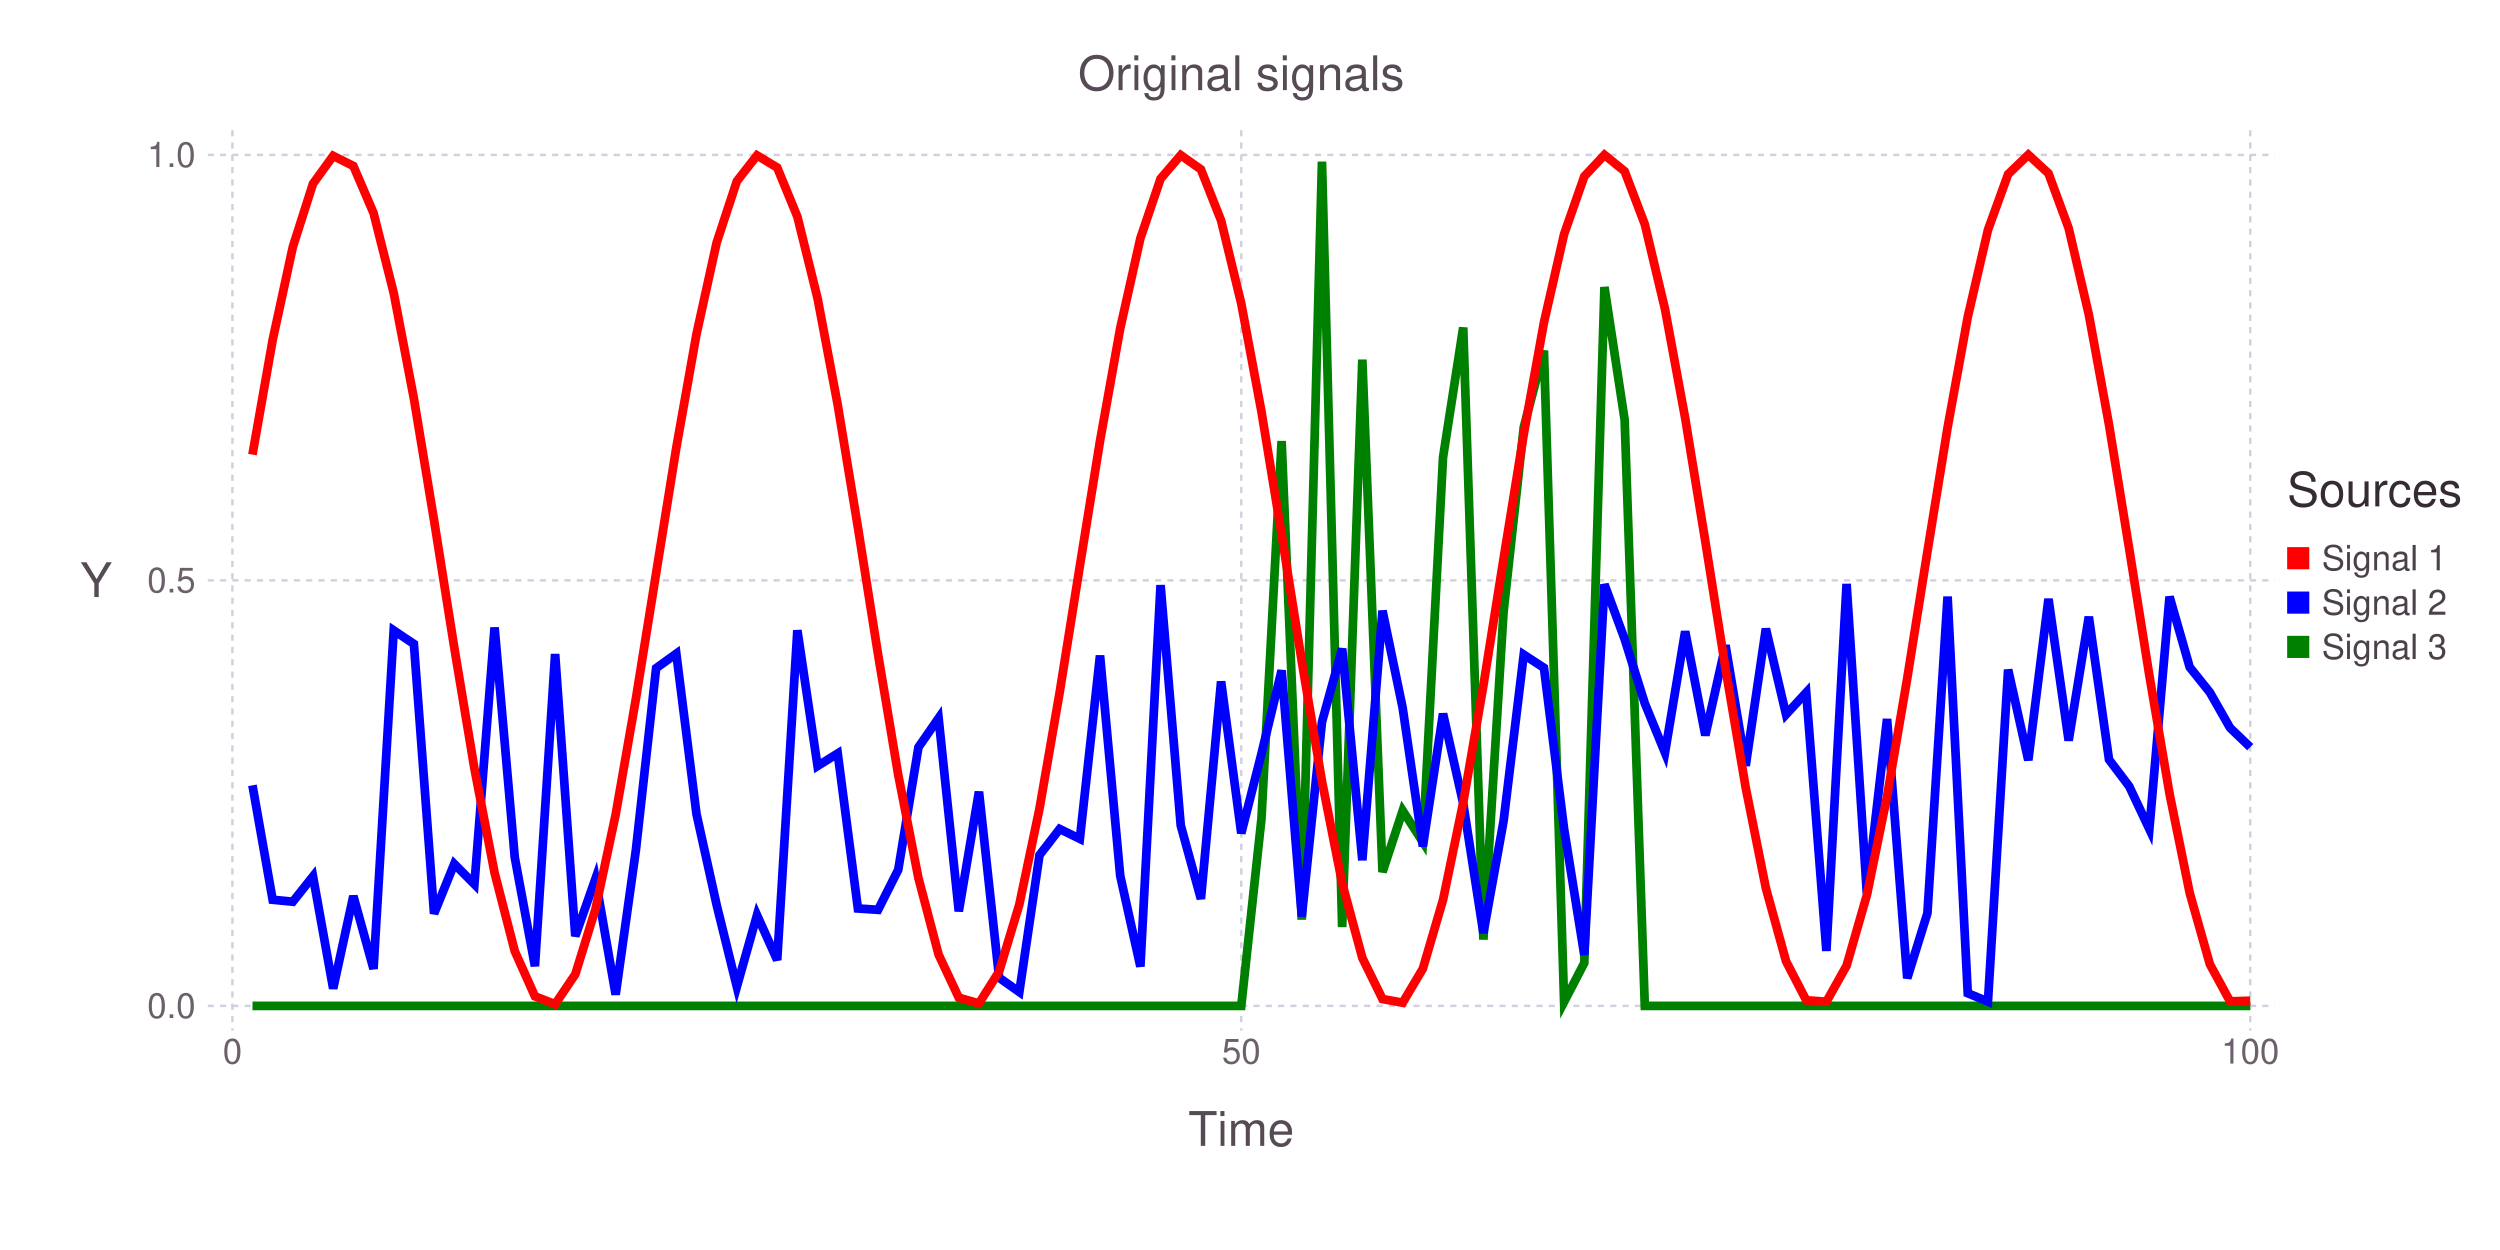
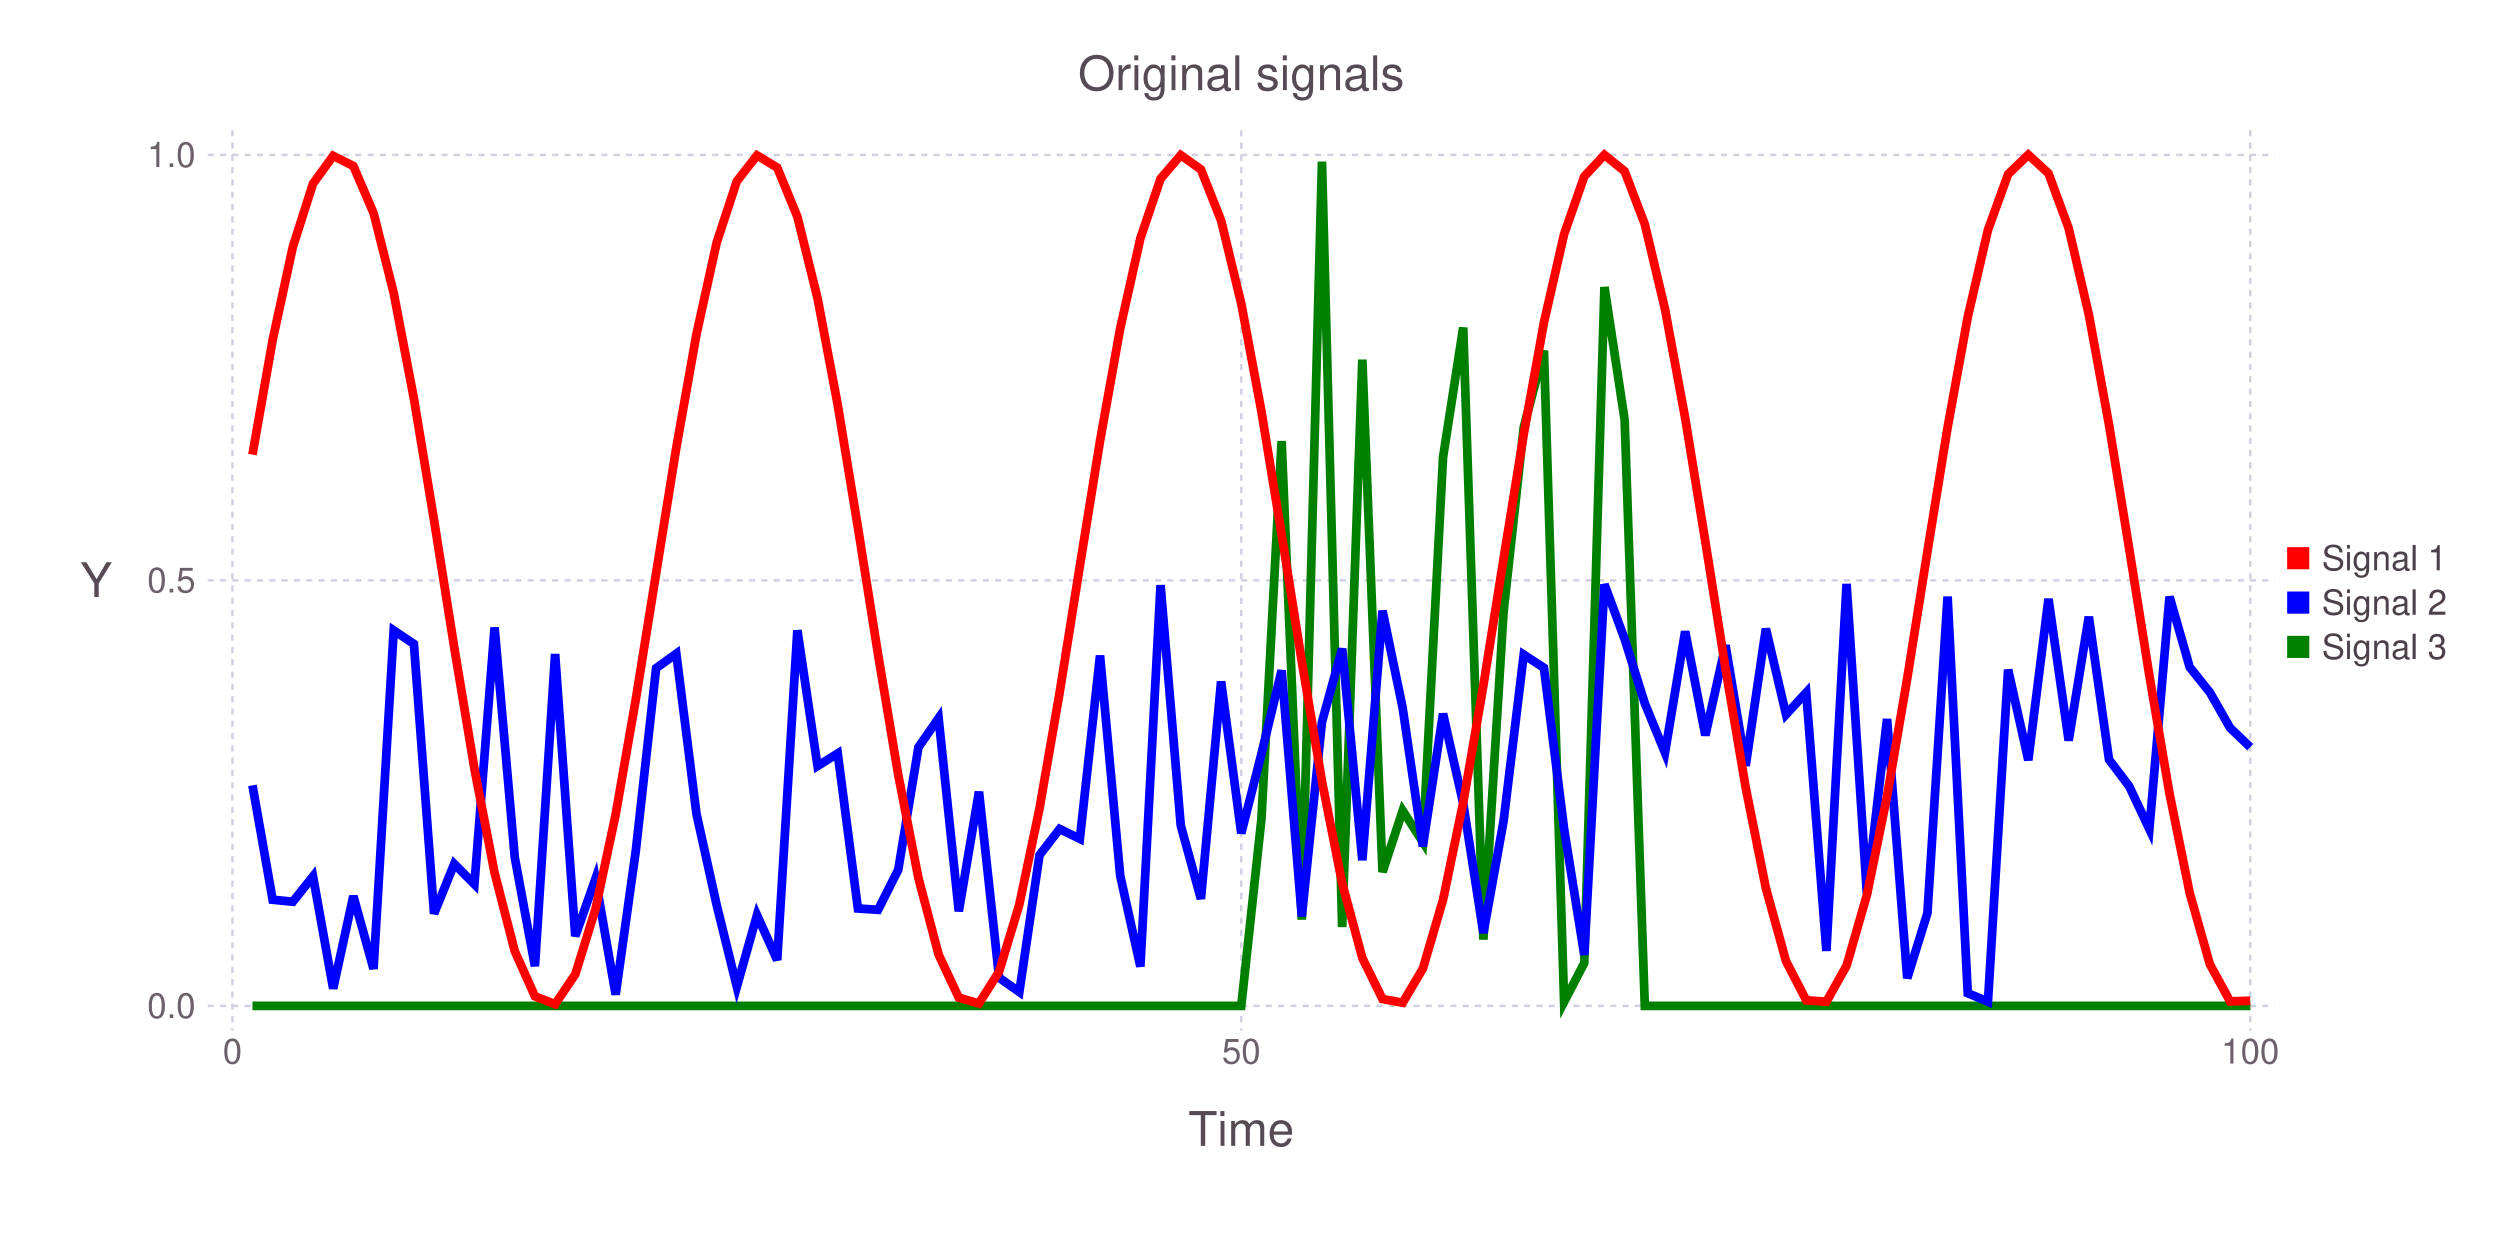
<svg xmlns="http://www.w3.org/2000/svg" version="1.2" width="203.2mm" height="101.6mm" viewBox="0 0 203.2 101.6" stroke="none" fill="#000000" stroke-width="0.3" font-size="3.88">
  <g class="plotroot xscalable yscalable" id="img-18da4b42-1">
    <g font-size="3.88" font-family="'PT Sans','Helvetica Neue','Helvetica',sans-serif" fill="#564A55" stroke="#000000" stroke-opacity="0.000" id="img-18da4b42-2">
      <g transform="translate(100.89,90.81)">
        <g class="primitive">
          <text text-anchor="middle" dy="0.6em">Time</text>
        </g>
      </g>
    </g>
    <g class="guide xlabels" font-size="2.82" font-family="'PT Sans Caption','Helvetica Neue','Helvetica',sans-serif" fill="#6C606B" id="img-18da4b42-3">
      <g transform="translate(18.89,84.76)">
        <g class="primitive">
          <text text-anchor="middle" dy="0.6em">0</text>
        </g>
      </g>
      <g transform="translate(100.89,84.76)">
        <g class="primitive">
          <text text-anchor="middle" dy="0.6em">50</text>
        </g>
      </g>
      <g transform="translate(182.9,84.76)">
        <g class="primitive">
          <text text-anchor="middle" dy="0.6em">100</text>
        </g>
      </g>
    </g>
    <g class="guide colorkey" id="img-18da4b42-4">
      <g fill="#4C404B" font-size="2.82" font-family="'PT Sans','Helvetica Neue','Helvetica',sans-serif" id="img-18da4b42-5">
        <g transform="translate(188.71,45.37)">
          <g class="primitive">
            <text dy="0.35em">Signal 1</text>
          </g>
        </g>
        <g transform="translate(188.71,48.98)">
          <g class="primitive">
            <text dy="0.35em">Signal 2</text>
          </g>
        </g>
        <g transform="translate(188.71,52.58)">
          <g class="primitive">
            <text dy="0.35em">Signal 3</text>
          </g>
        </g>
      </g>
      <g stroke="#000000" stroke-opacity="0.000" id="img-18da4b42-6">
        <g transform="translate(186.8,45.37)" fill="#FF0000">
          <path d="M-0.9,-0.9 L 0.9 -0.9 0.9 0.9 -0.9 0.9 z" class="primitive" />
        </g>
        <g transform="translate(186.8,48.98)" fill="#0000FF">
          <path d="M-0.9,-0.9 L 0.9 -0.9 0.9 0.9 -0.9 0.9 z" class="primitive" />
        </g>
        <g transform="translate(186.8,52.58)" fill="#008000">
          <path d="M-0.9,-0.9 L 0.9 -0.9 0.9 0.9 -0.9 0.9 z" class="primitive" />
        </g>
      </g>
      <g fill="#362A35" font-size="3.88" font-family="'PT Sans','Helvetica Neue','Helvetica',sans-serif" stroke="#000000" stroke-opacity="0.000" id="img-18da4b42-7">
-         <g transform="translate(185.9,41.16)">
+         <g transform="translate(185.9,39.76)">
          <g class="primitive">
-             <text>Sources</text>
+             <text />
          </g>
        </g>
      </g>
    </g>
    <g clip-path="url(#img-18da4b42-8)">
      <g id="img-18da4b42-9">
        <g pointer-events="visible" opacity="1" fill="#000000" fill-opacity="0.000" stroke="#000000" stroke-opacity="0.000" class="guide background" id="img-18da4b42-10">
          <g transform="translate(100.89,47.17)">
            <path d="M-84.01,-36.59 L 84.01 -36.59 84.01 36.59 -84.01 36.59 z" class="primitive" />
          </g>
        </g>
        <g class="guide ygridlines xfixed" stroke-dasharray="0.5,0.5" stroke-width="0.2" stroke="#D0D0E0" id="img-18da4b42-11">
          <g transform="translate(100.89,81.76)">
            <path fill="none" d="M-84.01,0 L 84.01 0" class="primitive" />
          </g>
          <g transform="translate(100.89,47.17)">
            <path fill="none" d="M-84.01,0 L 84.01 0" class="primitive" />
          </g>
          <g transform="translate(100.89,12.59)">
            <path fill="none" d="M-84.01,0 L 84.01 0" class="primitive" />
          </g>
        </g>
        <g class="guide xgridlines yfixed" stroke-dasharray="0.5,0.5" stroke-width="0.2" stroke="#D0D0E0" id="img-18da4b42-12">
          <g transform="translate(18.89,47.17)">
            <path fill="none" d="M0,-36.59 L 0 36.59" class="primitive" />
          </g>
          <g transform="translate(100.89,47.17)">
            <path fill="none" d="M0,-36.59 L 0 36.59" class="primitive" />
          </g>
          <g transform="translate(182.9,47.17)">
            <path fill="none" d="M0,-36.59 L 0 36.59" class="primitive" />
          </g>
        </g>
        <g class="plotpanel" id="img-18da4b42-13">
          <g stroke-width="0.71" fill="#000000" fill-opacity="0.000" class="geometry" id="img-18da4b42-14">
            <g stroke-dasharray="none" stroke="#008000" id="img-18da4b42-15">
              <g transform="translate(101.71,75.93)">
                <path fill="none" d="M-81.19,5.83 L -79.55 5.83 -77.91 5.83 -76.27 5.83 -74.63 5.83 -72.99 5.83 -71.35 5.83 -69.71 5.83 -68.07 5.83 -66.43 5.83 -64.79 5.83 -63.15 5.83 -61.51 5.83 -59.87 5.83 -58.23 5.83 -56.59 5.83 -54.95 5.83 -53.31 5.83 -51.67 5.83 -50.03 5.83 -48.38 5.83 -46.74 5.83 -45.1 5.83 -43.46 5.83 -41.82 5.83 -40.18 5.83 -38.54 5.83 -36.9 5.83 -35.26 5.83 -33.62 5.83 -31.98 5.83 -30.34 5.83 -28.7 5.83 -27.06 5.83 -25.42 5.83 -23.78 5.83 -22.14 5.83 -20.5 5.83 -18.86 5.83 -17.22 5.83 -15.58 5.83 -13.94 5.83 -12.3 5.83 -10.66 5.83 -9.02 5.83 -7.38 5.83 -5.74 5.83 -4.1 5.83 -2.46 5.83 -0.82 5.83 0.82 -9.37 2.46 -40.08 4.1 -1.18 5.74 -62.79 7.38 -0.58 9.02 -46.7 10.66 -5.05 12.3 -10.04 13.94 -7.49 15.58 -38.76 17.22 -49.31 18.86 0.44 20.5 -26.21 22.14 -41.2 23.78 -47.43 25.42 5.5 27.06 2.34 28.7 -52.6 30.34 -41.81 31.98 5.83 33.62 5.83 35.26 5.83 36.9 5.83 38.54 5.83 40.18 5.83 41.82 5.83 43.46 5.83 45.1 5.83 46.74 5.83 48.38 5.83 50.03 5.83 51.67 5.83 53.31 5.83 54.95 5.83 56.59 5.83 58.23 5.83 59.87 5.83 61.51 5.83 63.15 5.83 64.79 5.83 66.43 5.83 68.07 5.83 69.71 5.83 71.35 5.83 72.99 5.83 74.63 5.83 76.27 5.83 77.91 5.83 79.55 5.83 81.19 5.83" class="primitive" />
              </g>
            </g>
          </g>
          <g stroke-width="0.71" fill="#000000" fill-opacity="0.000" class="geometry" id="img-18da4b42-16">
            <g stroke-dasharray="none" stroke="#0000FF" id="img-18da4b42-17">
              <g transform="translate(101.71,64.35)">
                <path fill="none" d="M-81.19,-0.52 L -79.55 8.78 -77.91 8.94 -76.27 6.88 -74.63 16 -72.99 8.48 -71.35 14.4 -69.71 -13.11 -68.07 -12.01 -66.43 9.91 -64.79 5.87 -63.15 7.52 -61.51 -13.35 -59.87 5.34 -58.23 14.18 -56.59 -11.19 -54.95 11.74 -53.31 7.07 -51.67 16.49 -50.03 4.78 -48.38 -10.04 -46.74 -11.22 -45.1 1.81 -43.46 9.21 -41.82 15.85 -40.18 10.03 -38.54 13.68 -36.9 -13.12 -35.26 -2.09 -33.62 -3.11 -31.98 9.49 -30.34 9.6 -28.7 6.34 -27.06 -3.61 -25.42 -5.98 -23.78 9.72 -22.14 -0 -20.5 15.12 -18.86 16.28 -17.22 5.15 -15.58 3.03 -13.94 3.83 -12.3 -11.07 -10.66 6.83 -9.02 14.21 -7.38 -16.79 -5.74 2.74 -4.1 8.71 -2.46 -8.96 -0.82 3.38 0.82 -3.08 2.46 -9.86 4.1 10.14 5.74 -5.67 7.38 -11.63 9.02 5.57 10.66 -14.71 12.3 -6.8 13.94 4.44 15.58 -6.34 17.22 0.95 18.86 11.49 20.5 2.39 22.14 -11.14 23.78 -10.07 25.42 3.03 27.06 13.27 28.7 -16.85 30.34 -12.41 31.98 -7.18 33.62 -3.17 35.26 -13.03 36.9 -4.58 38.54 -11.9 40.18 -2.11 41.82 -13.25 43.46 -6.28 45.1 -8.06 46.74 12.94 48.38 -16.89 50.03 8.27 51.67 -5.91 53.31 15.16 54.95 9.87 56.59 -15.86 58.23 16.38 59.87 17.06 61.51 -9.92 63.15 -2.56 64.79 -15.67 66.43 -4.16 68.07 -14.22 69.71 -2.61 71.35 -0.44 72.99 3.04 74.63 -15.85 76.27 -10.12 77.91 -8.07 79.55 -5.19 81.19 -3.62" class="primitive" />
              </g>
            </g>
          </g>
          <g stroke-width="0.71" fill="#000000" fill-opacity="0.000" class="geometry" id="img-18da4b42-18">
            <g stroke-dasharray="none" stroke="#FF0000" id="img-18da4b42-19">
              <g transform="translate(101.71,46.37)">
                <path fill="none" d="M-81.19,-9.42 L -79.55 -18.73 -77.91 -26.3 -76.27 -31.44 -74.63 -33.7 -72.99 -32.88 -71.35 -29.06 -69.71 -22.56 -68.07 -13.98 -66.43 -4.08 -64.79 6.25 -63.15 16.1 -61.51 24.58 -59.87 30.94 -58.23 34.61 -56.59 35.25 -54.95 32.82 -53.31 27.52 -51.67 19.84 -50.03 10.46 -48.38 0.22 -46.74 -9.98 -45.1 -19.21 -43.46 -26.65 -41.82 -31.64 -40.18 -33.74 -38.54 -32.75 -36.9 -28.76 -35.26 -22.13 -33.62 -13.46 -31.98 -3.51 -30.34 6.83 -28.7 16.62 -27.06 25 -25.42 31.22 -23.78 34.72 -22.14 35.19 -20.5 32.59 -18.86 27.15 -17.22 19.35 -15.58 9.9 -13.94 -0.37 -12.3 -10.53 -10.66 -19.68 -9.02 -27 -7.38 -31.84 -5.74 -33.76 -4.1 -32.6 -2.46 -28.45 -0.82 -21.69 0.82 -12.92 2.46 -2.93 4.1 7.4 5.74 17.14 7.38 25.41 9.02 31.49 10.66 34.83 12.3 35.13 13.94 32.36 15.58 26.77 17.22 18.86 18.86 9.34 20.5 -0.95 22.14 -11.08 23.78 -20.15 25.42 -27.34 27.06 -32.03 28.7 -33.78 30.34 -32.45 31.98 -28.14 33.62 -21.25 35.26 -12.39 36.9 -2.35 38.54 7.97 40.18 17.65 41.82 25.82 43.46 31.76 45.1 34.93 46.74 35.05 48.38 32.12 50.03 26.38 51.67 18.36 53.31 8.77 54.95 -1.53 56.59 -11.62 58.23 -20.61 59.87 -27.68 61.51 -32.21 63.15 -33.79 64.79 -32.28 66.43 -27.82 68.07 -20.8 69.71 -11.85 71.35 -1.77 72.99 8.54 74.63 18.15 76.27 26.22 77.91 32.01 79.55 35.02 81.19 34.97" class="primitive" />
              </g>
            </g>
          </g>
        </g>
      </g>
    </g>
    <g class="guide ylabels" font-size="2.82" font-family="'PT Sans Caption','Helvetica Neue','Helvetica',sans-serif" fill="#6C606B" id="img-18da4b42-20">
      <g transform="translate(15.89,81.76)">
        <g class="primitive">
          <text text-anchor="end" dy="0.35em">0.0</text>
        </g>
      </g>
      <g transform="translate(15.89,47.17)">
        <g class="primitive">
          <text text-anchor="end" dy="0.35em">0.5</text>
        </g>
      </g>
      <g transform="translate(15.89,12.59)">
        <g class="primitive">
          <text text-anchor="end" dy="0.35em">1.0</text>
        </g>
      </g>
    </g>
    <g font-size="3.88" font-family="'PT Sans','Helvetica Neue','Helvetica',sans-serif" fill="#564A55" stroke="#000000" stroke-opacity="0.000" id="img-18da4b42-21">
      <g transform="translate(9.11,47.17)">
        <g class="primitive">
          <text text-anchor="end" dy="0.35em">Y</text>
        </g>
      </g>
    </g>
    <g font-size="3.88" font-family="'PT Sans','Helvetica Neue','Helvetica',sans-serif" fill="#564A55" stroke="#000000" stroke-opacity="0.000" id="img-18da4b42-22">
      <g transform="translate(100.89,5)">
        <g class="primitive">
          <text text-anchor="middle" dy="0.6em">Original signals</text>
        </g>
      </g>
    </g>
  </g>
  <defs>
    <clipPath id="img-18da4b42-8">
      <path d="M16.89,10.59 L 184.9 10.59 184.9 83.76 16.89 83.76" />
    </clipPath>
  </defs>
</svg>
